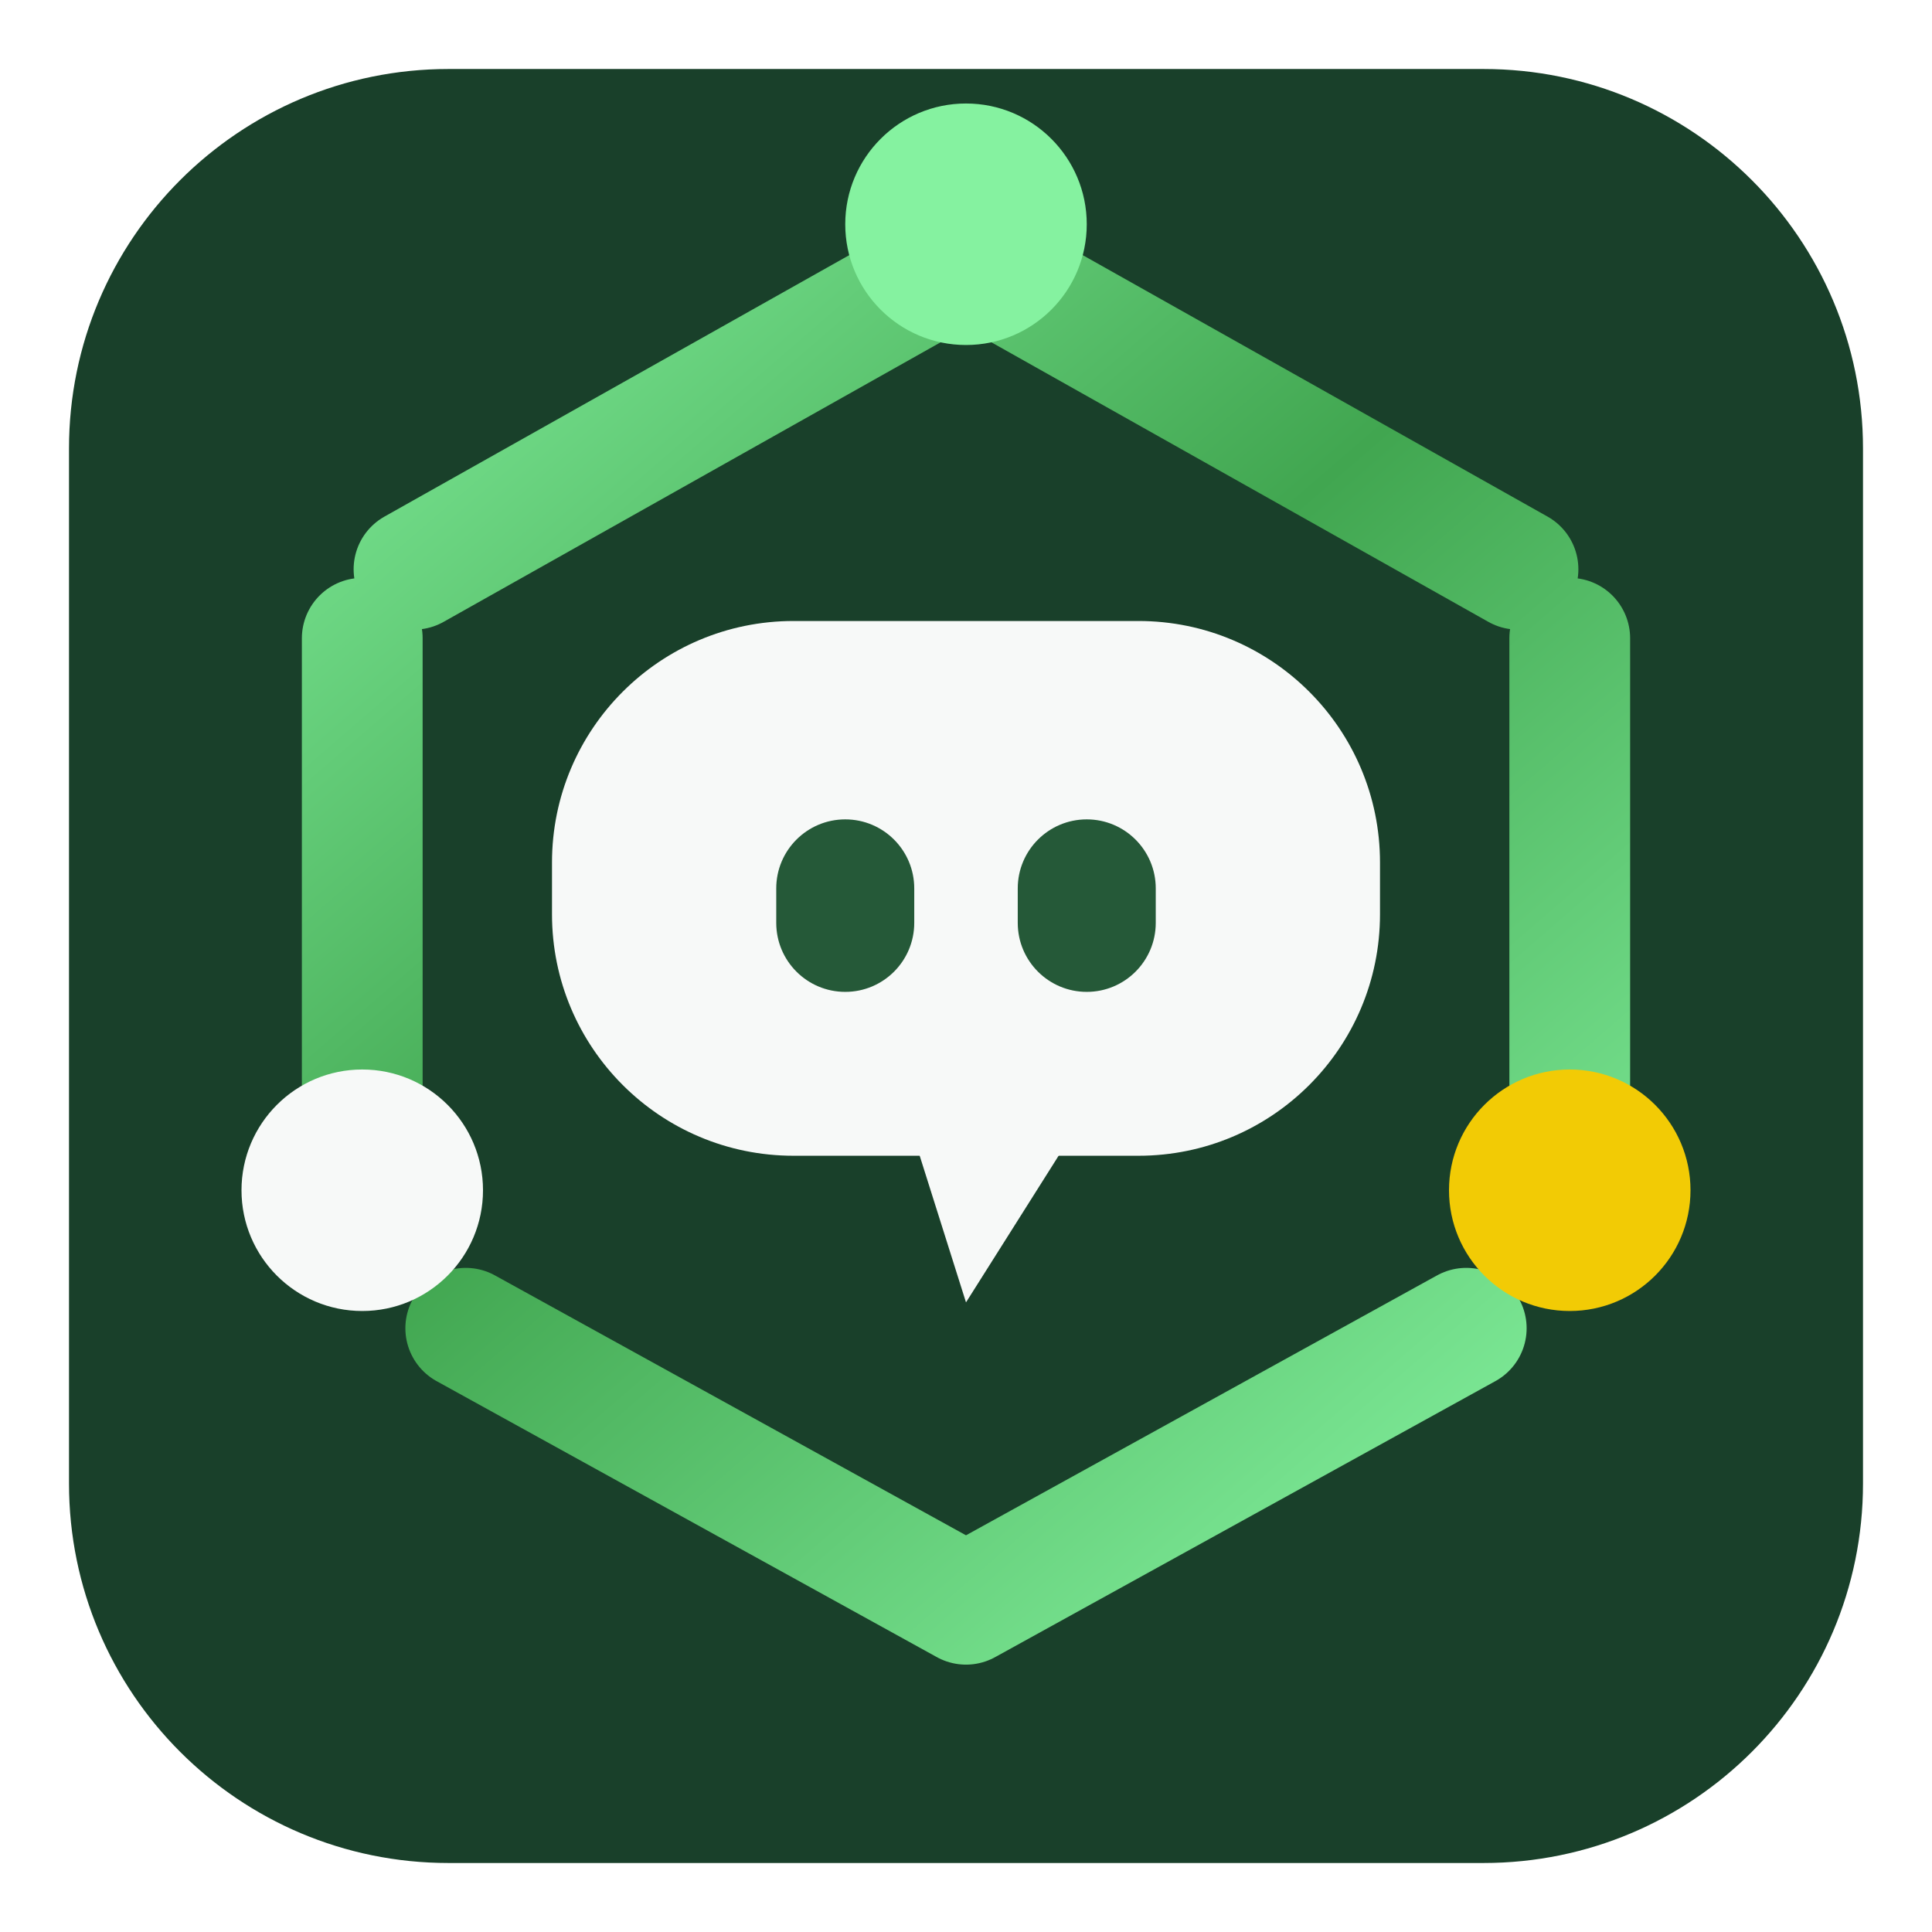
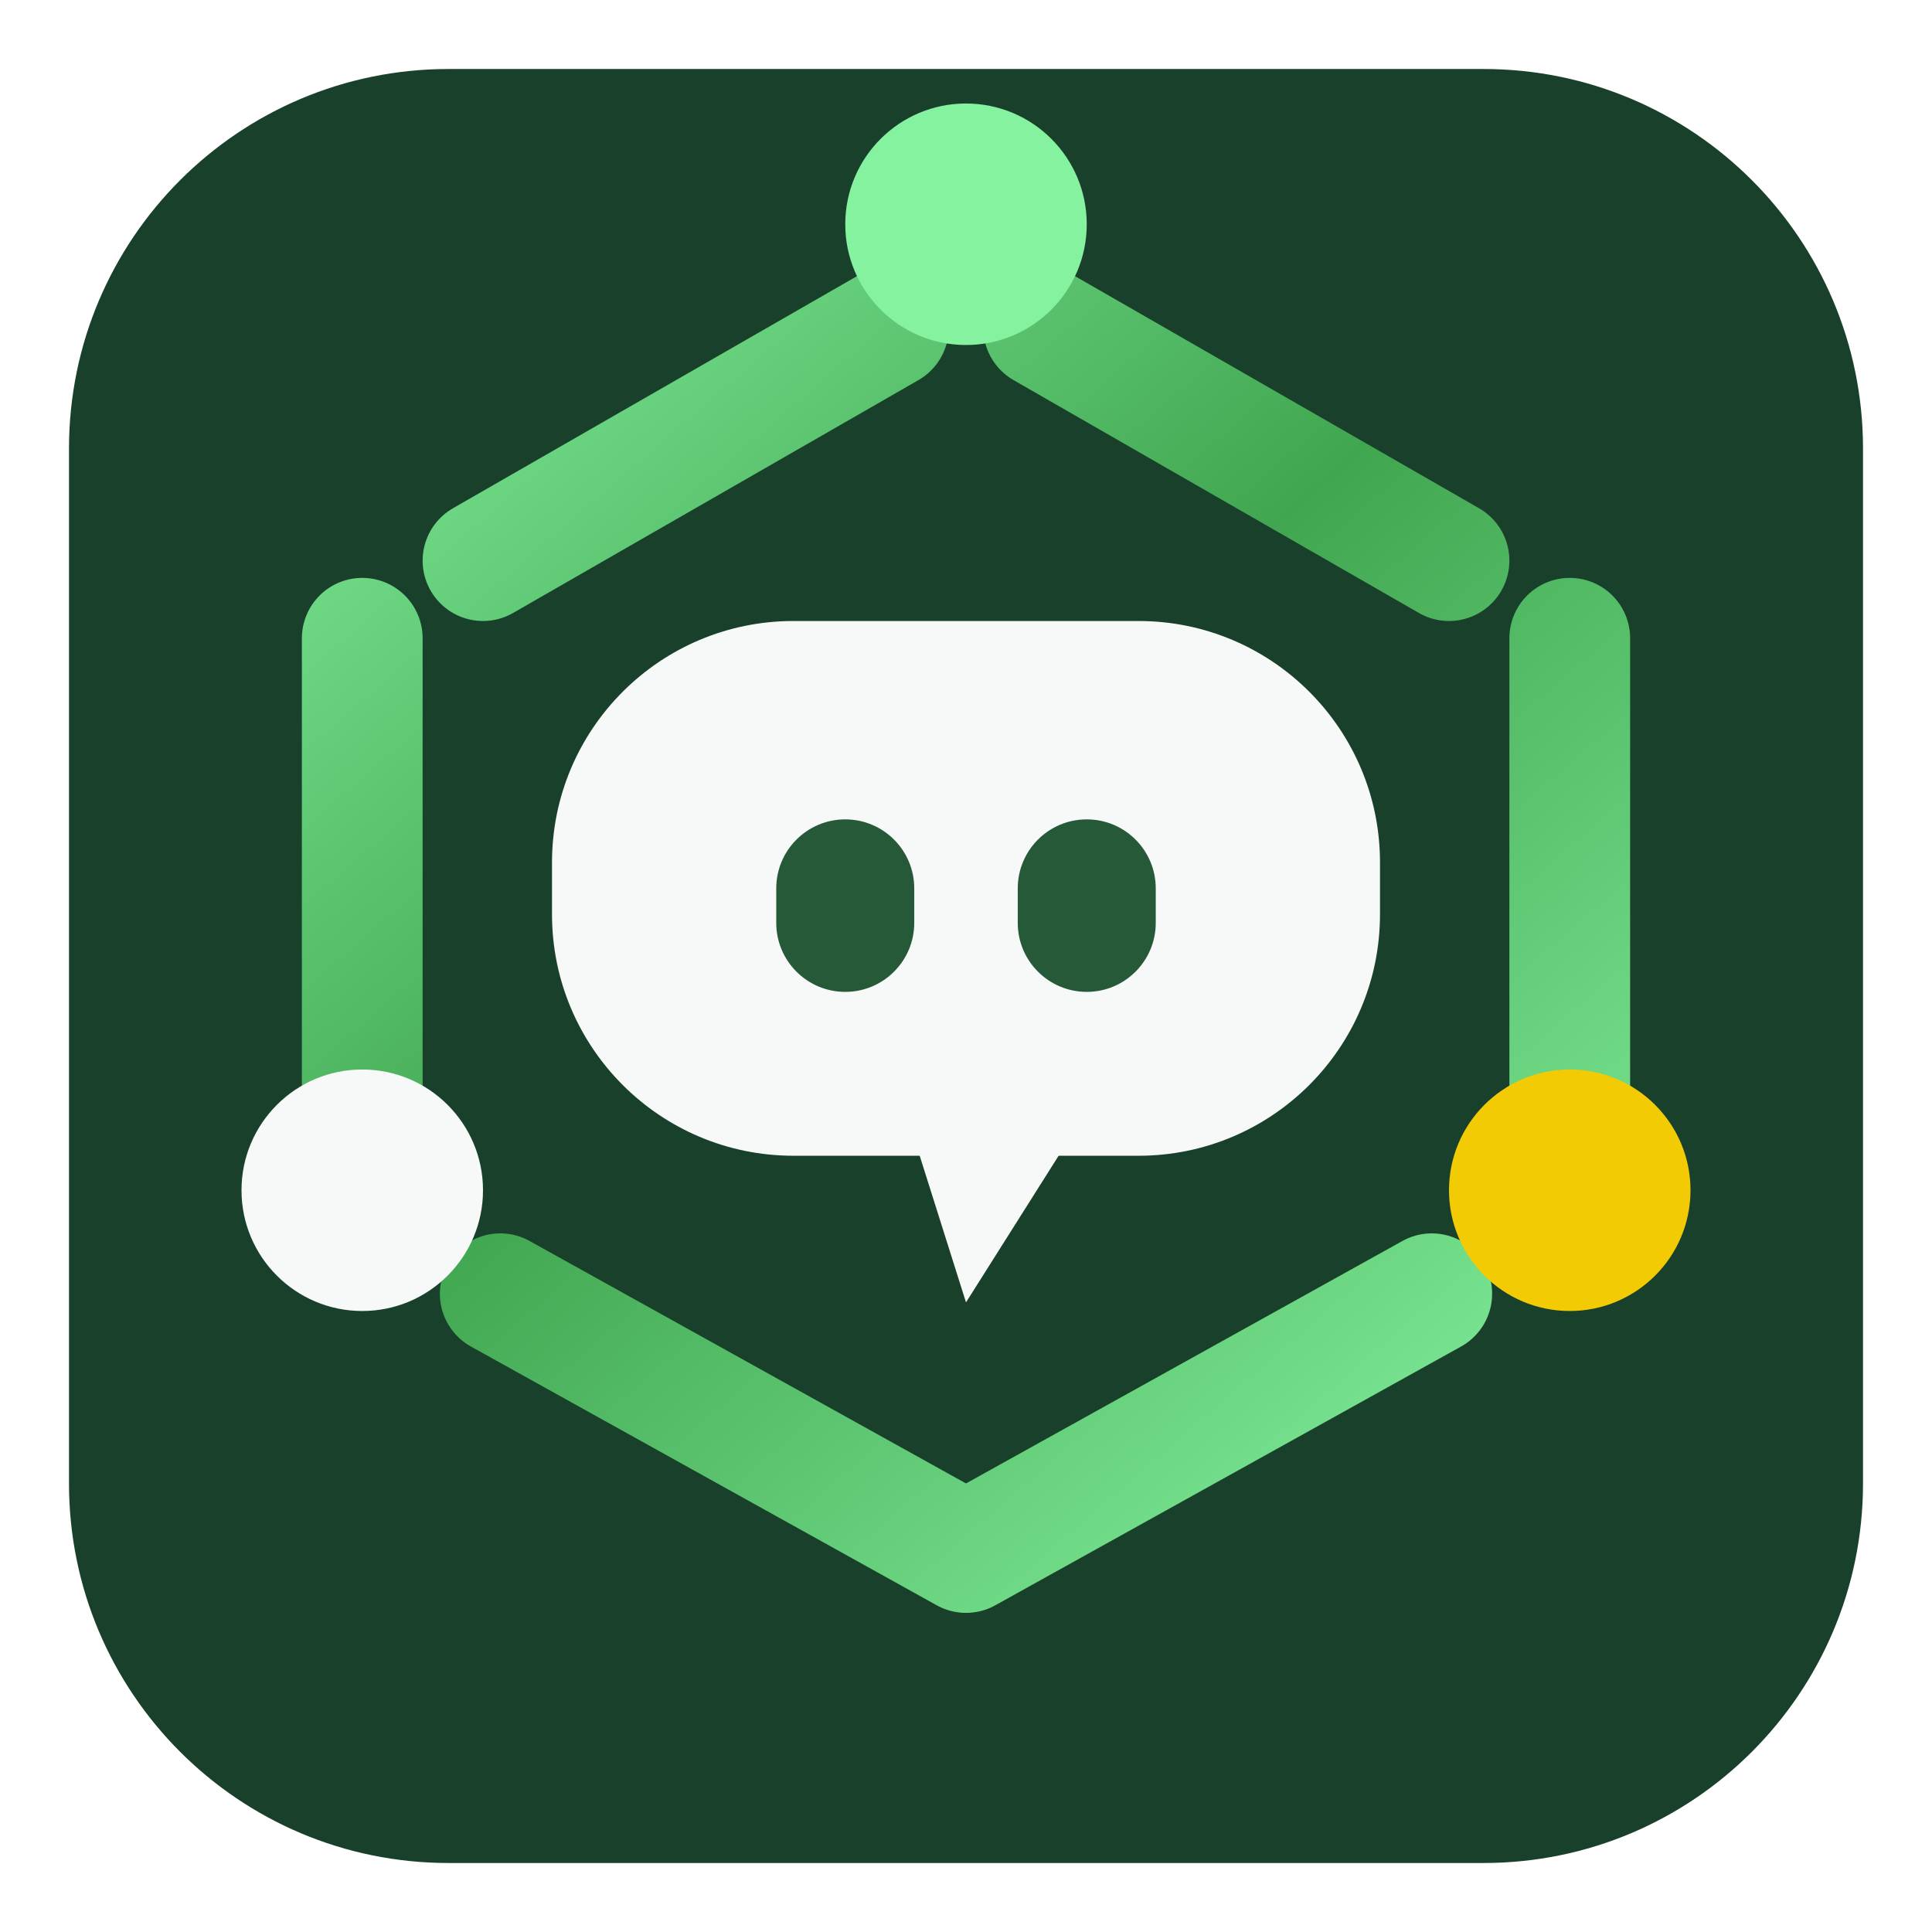
<svg xmlns="http://www.w3.org/2000/svg" viewBox="0 0 224 224" role="img" aria-label="Clever Agent icon dark">
  <rect x="8" y="8" width="208" height="208" rx="44" fill="#19402A" />
  <defs>
    <linearGradient id="ca-icon-dark-frame-grad" x1="40" y1="18" x2="180" y2="180" gradientUnits="userSpaceOnUse">
      <stop offset="0" stop-color="#85F2A0" />
      <stop offset="0.48" stop-color="#41A650" />
      <stop offset="1" stop-color="#85F2A0" />
    </linearGradient>
  </defs>
  <g id="icon">
    <g id="frame" fill="none" stroke="url(#ca-icon-dark-frame-grad)" stroke-width="14" stroke-linecap="round" stroke-linejoin="round">
-       <path d="M112 30 L48 66" />
-       <path d="M112 30 L176 66" />
-       <path d="M42 74 L42 130" />
-       <path d="M182 74 L182 130" />
-       <path d="M54 154 L112 186 L170 154" />
+       <path d="M103 38 L56 65" />
+       <path d="M121 38 L168 65" />
+       <path d="M42 74 L42 128" />
+       <path d="M182 74 L182 128" />
+       <path d="M58 150 L112 180 L166 150" />
    </g>
    <g id="nodes">
      <circle cx="112" cy="26" r="14" fill="#85F2A0" />
      <circle cx="42" cy="138" r="14" fill="#F7F9F8" />
      <circle cx="182" cy="138" r="14" fill="#F2CB05" />
    </g>
    <g id="bubble">
      <rect x="64" y="72" width="96" height="62" rx="28" fill="#F7F9F8" />
      <path d="M106 132 L124 132 L112 151 Z" fill="#F7F9F8" />
    </g>
    <g id="eyes">
      <rect x="90" y="95" width="16" height="20" rx="8" fill="#255938" />
      <rect x="118" y="95" width="16" height="20" rx="8" fill="#255938" />
    </g>
  </g>
</svg>
